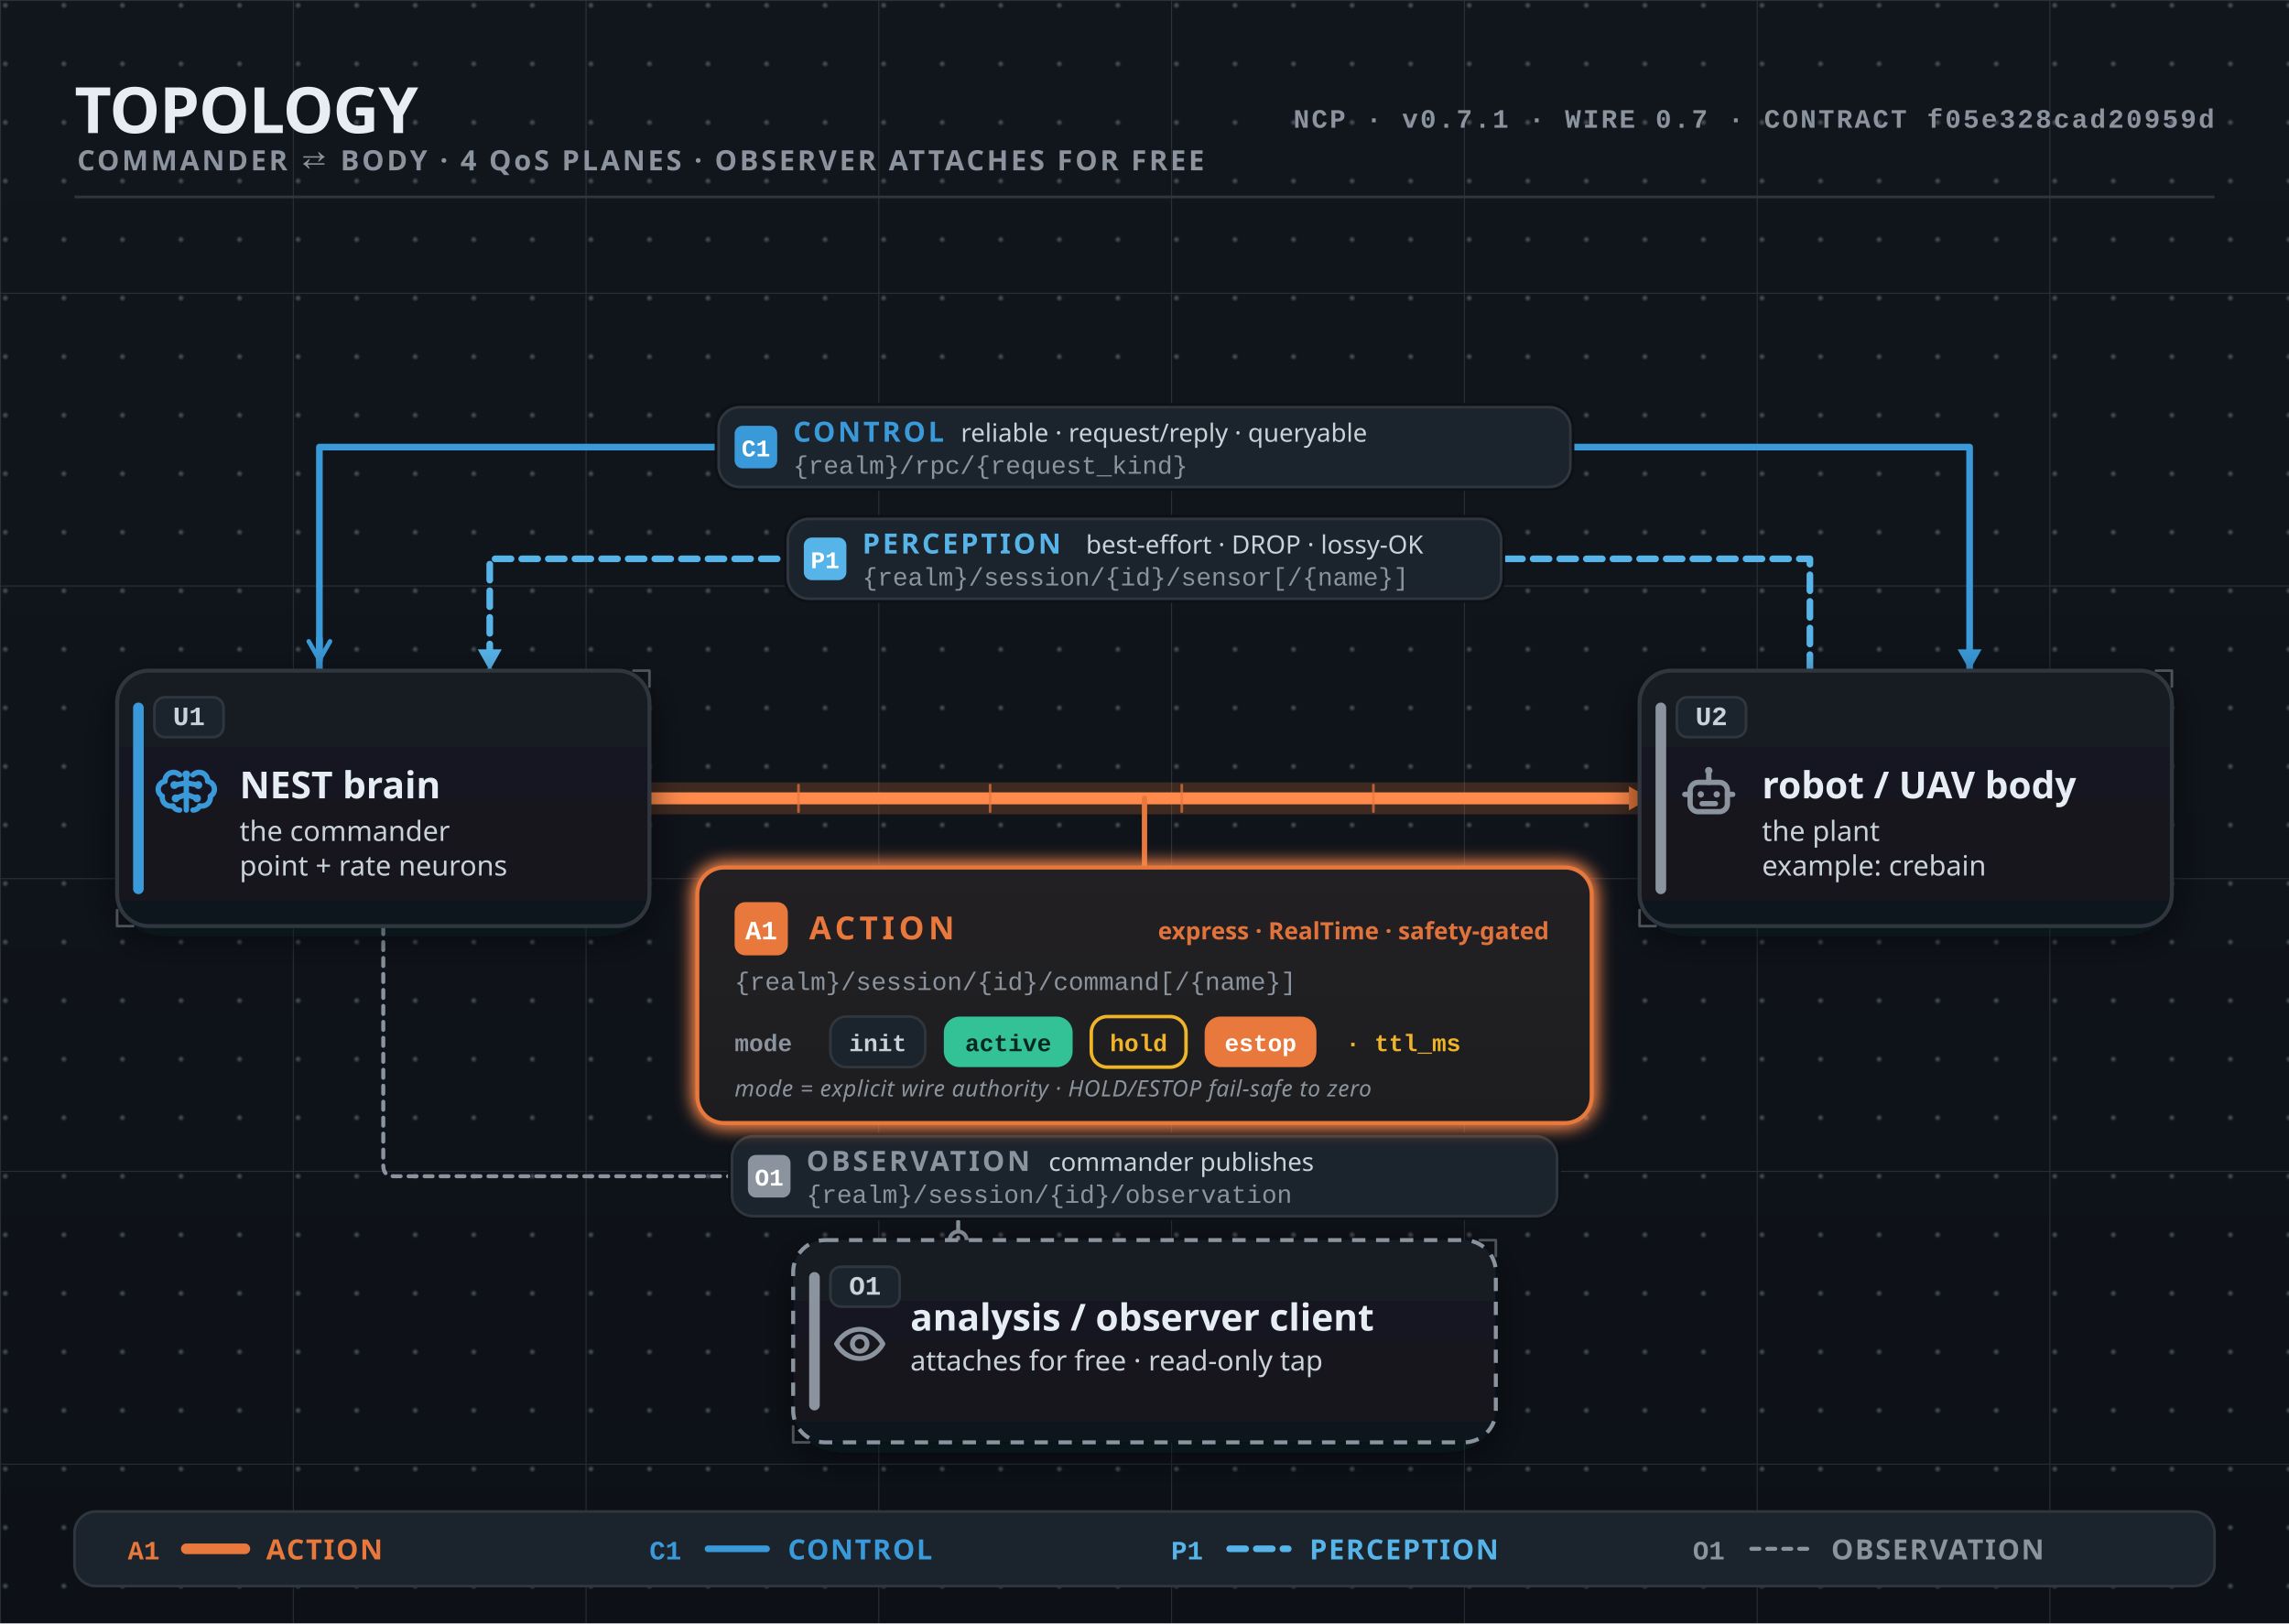
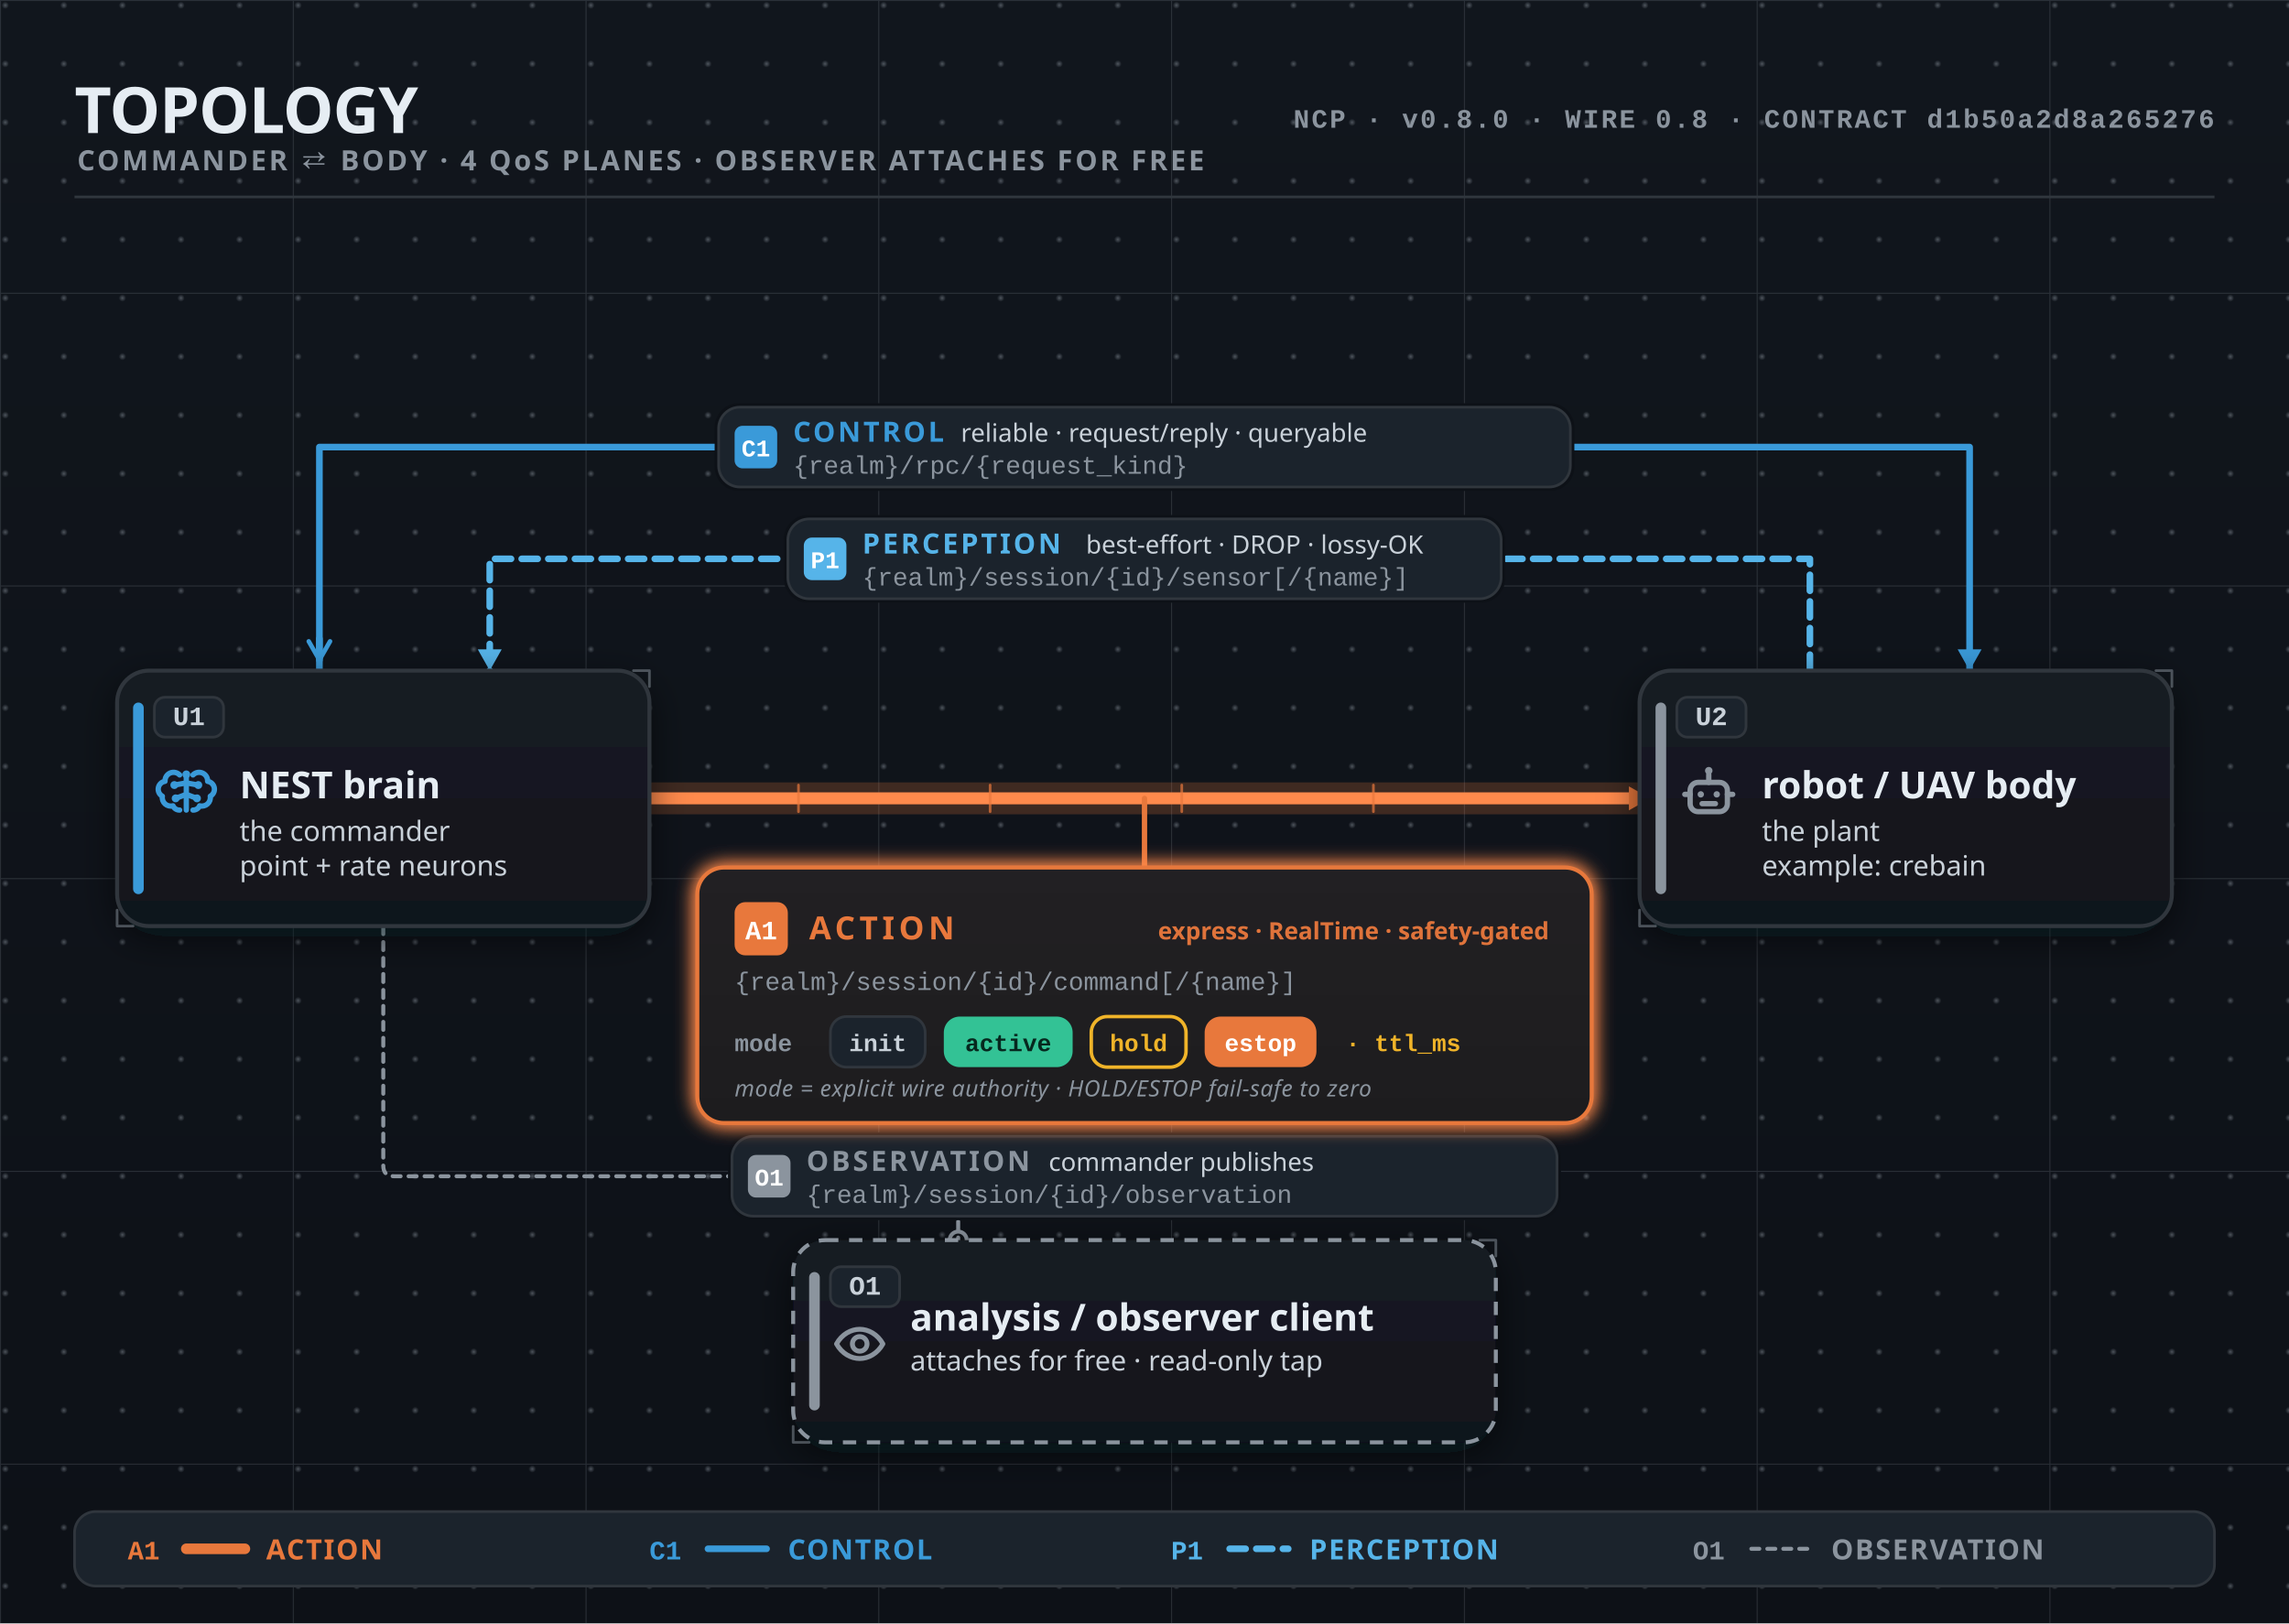
<svg xmlns="http://www.w3.org/2000/svg" width="860" height="610" viewBox="0 0 860 610" font-family="-apple-system, BlinkMacSystemFont, 'Segoe UI', 'Noto Sans', Helvetica, Arial, sans-serif" role="img">
  <defs>
    <linearGradient id="pageBg" x1="0" y1="0" x2="0" y2="1">
      <stop offset="0" stop-color="#11161d" />
      <stop offset="1" stop-color="#0d1117" />
    </linearGradient>
    <linearGradient id="surface" x1="0" y1="0" x2="0" y2="1">
      <stop offset="0" stop-color="#161b22" />
      <stop offset="1" stop-color="#11161d" />
    </linearGradient>
    <linearGradient id="busAction" x1="0" y1="0" x2="1" y2="0">
      <stop offset="0" stop-color="#e8783c" stop-opacity="0.85" />
      <stop offset="0.5" stop-color="#ff8a4c" stop-opacity="1" />
      <stop offset="1" stop-color="#e8783c" stop-opacity="0.85" />
    </linearGradient>
    <linearGradient id="contractHero" x1="0" y1="0" x2="1" y2="1">
      <stop offset="0" stop-color="#a78bfa" />
      <stop offset="1" stop-color="#7c3aed" />
    </linearGradient>
    <radialGradient id="gridDot" cx="0.5" cy="0.5" r="0.5">
      <stop offset="0" stop-color="#8b949e" stop-opacity="0.5" />
      <stop offset="1" stop-color="#8b949e" stop-opacity="0" />
    </radialGradient>
    <pattern id="grid" width="22" height="22" patternUnits="userSpaceOnUse">
      <circle cx="2" cy="2" r="1.4" fill="url(#gridDot)" />
    </pattern>
    <pattern id="gridMajor" width="110" height="110" patternUnits="userSpaceOnUse">
      <path d="M110 0H0V110" fill="none" stroke="#8b949e" stroke-width="0.75" stroke-opacity="0.22" />
    </pattern>
    <filter id="soft" x="-40%" y="-40%" width="180%" height="180%" color-interpolation-filters="sRGB">
      <feDropShadow dx="0" dy="4" stdDeviation="7" flood-color="#05070b" flood-opacity="0.6" />
    </filter>
    <filter id="halo" x="-60%" y="-60%" width="220%" height="220%" color-interpolation-filters="sRGB">
      <feGaussianBlur stdDeviation="3" />
    </filter>
    <filter id="glow" x="-90%" y="-90%" width="280%" height="280%" color-interpolation-filters="sRGB">
      <feGaussianBlur in="SourceGraphic" stdDeviation="3.4" result="b" />
      <feFlood flood-color="#ff8a4c" flood-opacity="0.9" />
      <feComposite in2="b" operator="in" result="g" />
      <feMerge>
        <feMergeNode in="g" />
        <feMergeNode in="g" />
        <feMergeNode in="SourceGraphic" />
      </feMerge>
    </filter>
    <marker id="arrowAction" markerUnits="userSpaceOnUse" markerWidth="12" markerHeight="12" refX="9" refY="5.5" orient="auto">
      <path d="M1,1 L9,5.5 L1,10 Z" fill="#e8783c" />
    </marker>
    <marker id="arrowControl" markerUnits="userSpaceOnUse" markerWidth="12" markerHeight="12" refX="9" refY="5.5" orient="auto">
      <path d="M1,1 L9,5.5 L1,10 Z" fill="#3a9ad9" />
    </marker>
    <marker id="replyControl" markerUnits="userSpaceOnUse" markerWidth="12" markerHeight="12" refX="9" refY="5.5" orient="auto">
      <path d="M2,1.5 L9,5.5 L2,9.5" fill="none" stroke="#3a9ad9" stroke-width="1.7" stroke-linecap="round" stroke-linejoin="round" />
    </marker>
    <marker id="arrowPercep" markerUnits="userSpaceOnUse" markerWidth="12" markerHeight="12" refX="9" refY="5.5" orient="auto">
      <path d="M1,1 L9,5.5 L1,10 Z" fill="#56b4e9" />
    </marker>
    <marker id="tapObserve" markerUnits="userSpaceOnUse" markerWidth="10" markerHeight="10" refX="5" refY="5" orient="auto">
      <circle cx="5" cy="5" r="3.2" fill="none" stroke="#8b949e" stroke-width="1.5" />
    </marker>
    <marker id="arrowContract" markerUnits="userSpaceOnUse" markerWidth="12" markerHeight="12" refX="9" refY="5.5" orient="auto">
      <path d="M1,1 L9,5.5 L1,10 Z" fill="#a78bfa" />
    </marker>
    <marker id="submoduleArrow" markerUnits="userSpaceOnUse" markerWidth="12" markerHeight="12" refX="9" refY="5.5" orient="auto">
      <path d="M2,1.5 L9,5.5 L2,9.5" fill="none" stroke="#8b949e" stroke-width="1.7" stroke-linecap="round" stroke-linejoin="round" />
    </marker>
    <marker id="arrowActive" markerUnits="userSpaceOnUse" markerWidth="12" markerHeight="12" refX="9" refY="5.5" orient="auto">
      <path d="M1,1 L9,5.5 L1,10 Z" fill="#33c295" />
    </marker>
    <marker id="arrowEstop" markerUnits="userSpaceOnUse" markerWidth="12" markerHeight="12" refX="9" refY="5.5" orient="auto">
      <path d="M1,1 L9,5.5 L1,10 Z" fill="#e8783c" stroke="#ffd9c2" stroke-width="0.6" />
    </marker>
    <marker id="arrowHold" markerUnits="userSpaceOnUse" markerWidth="12" markerHeight="12" refX="9" refY="5.5" orient="auto">
      <path d="M1,1 L9,5.5 L1,10 Z" fill="#f0b429" />
    </marker>
    <marker id="arrowMut" markerUnits="userSpaceOnUse" markerWidth="12" markerHeight="12" refX="9" refY="5.5" orient="auto">
      <path d="M1,1 L9,5.5 L1,10 Z" fill="#8b949e" />
    </marker>
    <marker id="arrowConfig" markerUnits="userSpaceOnUse" markerWidth="12" markerHeight="12" refX="9" refY="5.5" orient="auto">
      <path d="M1,1 L9,5.5 L1,10 Z" fill="#e08cbf" />
    </marker>
    <filter id="glowContract" x="-90%" y="-90%" width="280%" height="280%" color-interpolation-filters="sRGB">
      <feGaussianBlur in="SourceGraphic" stdDeviation="3.4" result="b" />
      <feFlood flood-color="#a78bfa" flood-opacity="0.9" />
      <feComposite in2="b" operator="in" result="g" />
      <feMerge>
        <feMergeNode in="g" />
        <feMergeNode in="g" />
        <feMergeNode in="SourceGraphic" />
      </feMerge>
    </filter>
    <filter id="glowActive" x="-90%" y="-90%" width="280%" height="280%" color-interpolation-filters="sRGB">
      <feGaussianBlur in="SourceGraphic" stdDeviation="3.4" result="b" />
      <feFlood flood-color="#33c295" flood-opacity="0.9" />
      <feComposite in2="b" operator="in" result="g" />
      <feMerge>
        <feMergeNode in="g" />
        <feMergeNode in="g" />
        <feMergeNode in="SourceGraphic" />
      </feMerge>
    </filter>
  </defs>
  <rect x="0" y="0" width="860" height="610" rx="0" fill="url(#pageBg)" />
  <rect x="0" y="0" width="860" height="610" rx="0" fill="url(#gridMajor)" />
  <rect x="0" y="0" width="860" height="610" rx="0" fill="url(#grid)" />
  <text x="28" y="50" font-family="-apple-system, BlinkMacSystemFont, 'Segoe UI', 'Noto Sans', Helvetica, Arial, sans-serif" font-size="24" font-weight="800" font-style="normal" fill="#e6edf3" text-anchor="start" letter-spacing="-0.3" text-rendering="geometricPrecision">TOPOLOGY</text>
  <text x="29" y="64" font-family="-apple-system, BlinkMacSystemFont, 'Segoe UI', 'Noto Sans', Helvetica, Arial, sans-serif" font-size="10.5" font-weight="600" font-style="normal" fill="#8b949e" text-anchor="start" letter-spacing="1.0" text-rendering="geometricPrecision">COMMANDER ⇄ BODY  ·  4 QoS PLANES  ·  OBSERVER ATTACHES FOR FREE</text>
  <line x1="28" y1="74" x2="832" y2="74" stroke="#30363d" stroke-width="1" stroke-linecap="butt" />
-   <text x="832" y="48" font-family="ui-monospace, SFMono-Regular, 'SF Mono', Menlo, Consolas, 'Liberation Mono', monospace" font-size="10" font-weight="600" font-style="normal" fill="#8b949e" text-anchor="end" letter-spacing="0.8" text-rendering="geometricPrecision">NCP · v0.7.1 · WIRE 0.7 · CONTRACT f05e328cad20959d</text>
+   <text x="832" y="48" font-family="ui-monospace, SFMono-Regular, 'SF Mono', Menlo, Consolas, 'Liberation Mono', monospace" font-size="10" font-weight="600" font-style="normal" fill="#8b949e" text-anchor="end" letter-spacing="0.8" text-rendering="geometricPrecision">NCP · v0.8.0 · WIRE 0.8 · CONTRACT d1b50a2d8a265276</text>
  <path d="M144,348 L144,438 Q144,442 148,442 L356,442 Q360,442 360,446 L360,466" fill="none" stroke="#8b949e" stroke-width="1.5" stroke-linecap="round" stroke-linejoin="round" stroke-dasharray="3 3" marker-end="url(#tapObserve)" />
  <path d="M680,252 L680,210 L184,210 L184,252" fill="none" stroke="#56b4e9" stroke-width="2.5" stroke-linecap="round" stroke-linejoin="round" stroke-dasharray="6 4" marker-end="url(#arrowPercep)" />
  <path d="M120,252 L120,168 L740,168 L740,252" fill="none" stroke="#3a9ad9" stroke-width="2.5" stroke-linecap="round" stroke-linejoin="round" marker-end="url(#arrowControl)" />
  <path d="M120,240 L120,248" fill="none" stroke="#3a9ad9" stroke-width="2.5" stroke-linecap="round" stroke-linejoin="round" marker-end="url(#replyControl)" />
  <line x1="244" y1="300" x2="620" y2="300" stroke="#e8783c" stroke-width="12" stroke-linecap="round" stroke-opacity="0.22" />
  <line x1="244" y1="300" x2="620" y2="300" stroke="#ff8a4c" stroke-width="4.5" stroke-linecap="round" marker-end="url(#arrowAction)" />
  <line x1="300" y1="295" x2="300" y2="305" stroke="#e8783c" stroke-width="1" stroke-linecap="round" stroke-opacity="0.7" />
  <line x1="372" y1="295" x2="372" y2="305" stroke="#e8783c" stroke-width="1" stroke-linecap="round" stroke-opacity="0.7" />
  <line x1="444" y1="295" x2="444" y2="305" stroke="#e8783c" stroke-width="1" stroke-linecap="round" stroke-opacity="0.7" />
  <line x1="516" y1="295" x2="516" y2="305" stroke="#e8783c" stroke-width="1" stroke-linecap="round" stroke-opacity="0.7" />
  <rect x="44" y="252" width="200" height="96" rx="12" fill="url(#surface)" filter="url(#soft)" />
  <rect x="44" y="252" width="200" height="96" rx="12" fill="none" stroke="#30363d" stroke-width="1.5" />
  <rect x="50" y="264" width="4" height="72" rx="2" fill="#3a9ad9" />
  <path d="M238,252 L244,252 L244,258" fill="none" stroke="#8b949e" stroke-width="1" stroke-linecap="round" stroke-linejoin="round" stroke-opacity="0.5" />
  <path d="M44,342 L44,348 L50,348" fill="none" stroke="#8b949e" stroke-width="1" stroke-linecap="round" stroke-linejoin="round" stroke-opacity="0.5" />
  <rect x="58" y="262" width="26" height="15" rx="4" fill="#1b232c" stroke="#30363d" stroke-width="1" />
  <text x="71" y="272.5" font-family="ui-monospace, SFMono-Regular, 'SF Mono', Menlo, Consolas, 'Liberation Mono', monospace" font-size="10" font-weight="700" font-style="normal" fill="#c9d1d9" text-anchor="middle" text-rendering="geometricPrecision">U1</text>
  <g transform="translate(58,286) scale(1)" fill="none" stroke="#3a9ad9" stroke-width="2" stroke-linecap="round" stroke-linejoin="round">
    <path d="M9.5 5.2A3.2 3.2 0 0 0 4 7.6a3 3 0 0 0-1 5.6a3.2 3.2 0 0 0 4 3.6a2.6 2.6 0 0 0 2.5 1.6" />
    <path d="M14.5 5.2A3.2 3.2 0 0 1 20 7.6a3 3 0 0 1 1 5.6a3.2 3.2 0 0 1-4 3.6a2.6 2.6 0 0 1-2.5 1.6" />
    <path d="M12 5v13.4" />
    <circle cx="12" cy="5" r="0.5" fill="#3a9ad9" stroke="#3a9ad9" />
    <circle cx="7.5" cy="9" r="0.5" fill="#3a9ad9" stroke="#3a9ad9" />
    <circle cx="16.5" cy="9" r="0.5" fill="#3a9ad9" stroke="#3a9ad9" />
    <circle cx="8" cy="14" r="0.5" fill="#3a9ad9" stroke="#3a9ad9" />
    <circle cx="16" cy="14" r="0.5" fill="#3a9ad9" stroke="#3a9ad9" />
    <path d="M12 8.2 7.5 9M12 8.2 16.5 9M12 12.5 8 14M12 12.5 16 14" />
  </g>
  <text x="90" y="300" font-family="-apple-system, BlinkMacSystemFont, 'Segoe UI', 'Noto Sans', Helvetica, Arial, sans-serif" font-size="14" font-weight="700" font-style="normal" fill="#e6edf3" text-anchor="start" text-rendering="geometricPrecision">NEST brain</text>
  <text x="90" y="316" font-family="-apple-system, BlinkMacSystemFont, 'Segoe UI', 'Noto Sans', Helvetica, Arial, sans-serif" font-size="10.5" font-weight="500" font-style="normal" fill="#c9d1d9" text-anchor="start" text-rendering="geometricPrecision">the commander</text>
  <text x="90" y="329" font-family="-apple-system, BlinkMacSystemFont, 'Segoe UI', 'Noto Sans', Helvetica, Arial, sans-serif" font-size="10.5" font-weight="500" font-style="normal" fill="#c9d1d9" text-anchor="start" text-rendering="geometricPrecision">point + rate neurons</text>
  <rect x="616" y="252" width="200" height="96" rx="12" fill="url(#surface)" filter="url(#soft)" />
  <rect x="616" y="252" width="200" height="96" rx="12" fill="none" stroke="#30363d" stroke-width="1.5" />
  <rect x="622" y="264" width="4" height="72" rx="2" fill="#8b949e" />
  <path d="M810,252 L816,252 L816,258" fill="none" stroke="#8b949e" stroke-width="1" stroke-linecap="round" stroke-linejoin="round" stroke-opacity="0.5" />
  <path d="M616,342 L616,348 L622,348" fill="none" stroke="#8b949e" stroke-width="1" stroke-linecap="round" stroke-linejoin="round" stroke-opacity="0.5" />
  <rect x="630" y="262" width="26" height="15" rx="4" fill="#1b232c" stroke="#30363d" stroke-width="1" />
  <text x="643" y="272.5" font-family="ui-monospace, SFMono-Regular, 'SF Mono', Menlo, Consolas, 'Liberation Mono', monospace" font-size="10" font-weight="700" font-style="normal" fill="#c9d1d9" text-anchor="middle" text-rendering="geometricPrecision">U2</text>
  <g transform="translate(630,286) scale(1)" fill="none" stroke="#8b949e" stroke-width="2" stroke-linecap="round" stroke-linejoin="round">
    <rect x="5" y="8" width="14" height="11" rx="3" />
    <path d="M12 8V5" />
    <circle cx="12" cy="3.6" r="1.4" fill="#8b949e" stroke="none" />
    <circle cx="9" cy="12.5" r="1.2" fill="#8b949e" stroke="none" />
    <circle cx="15" cy="12.5" r="1.2" fill="#8b949e" stroke="none" />
    <path d="M9.5 16h5" />
    <path d="M5 12.5H3M19 12.5h2" />
  </g>
  <text x="662" y="300" font-family="-apple-system, BlinkMacSystemFont, 'Segoe UI', 'Noto Sans', Helvetica, Arial, sans-serif" font-size="14" font-weight="700" font-style="normal" fill="#e6edf3" text-anchor="start" text-rendering="geometricPrecision">robot / UAV body</text>
  <text x="662" y="316" font-family="-apple-system, BlinkMacSystemFont, 'Segoe UI', 'Noto Sans', Helvetica, Arial, sans-serif" font-size="10.5" font-weight="500" font-style="normal" fill="#c9d1d9" text-anchor="start" text-rendering="geometricPrecision">the plant</text>
  <text x="662" y="329" font-family="-apple-system, BlinkMacSystemFont, 'Segoe UI', 'Noto Sans', Helvetica, Arial, sans-serif" font-size="10.5" font-weight="500" font-style="normal" fill="#c9d1d9" text-anchor="start" text-rendering="geometricPrecision">example: crebain</text>
  <rect x="298" y="466" width="264" height="76" rx="12" fill="url(#surface)" filter="url(#soft)" />
  <rect x="298" y="466" width="264" height="76" rx="12" fill="none" stroke="#8b949e" stroke-width="1.5" stroke-dasharray="5 4" fill-opacity="0.7" />
  <rect x="304" y="478" width="4" height="52" rx="2" fill="#8b949e" />
  <path d="M556,466 L562,466 L562,472" fill="none" stroke="#8b949e" stroke-width="1" stroke-linecap="round" stroke-linejoin="round" stroke-opacity="0.5" />
  <path d="M298,536 L298,542 L304,542" fill="none" stroke="#8b949e" stroke-width="1" stroke-linecap="round" stroke-linejoin="round" stroke-opacity="0.5" />
  <rect x="312" y="476" width="26" height="15" rx="4" fill="#1b232c" stroke="#30363d" stroke-width="1" />
  <text x="325" y="486.5" font-family="ui-monospace, SFMono-Regular, 'SF Mono', Menlo, Consolas, 'Liberation Mono', monospace" font-size="10" font-weight="700" font-style="normal" fill="#c9d1d9" text-anchor="middle" text-rendering="geometricPrecision">O1</text>
  <g transform="translate(312,494) scale(0.9167)" fill="none" stroke="#8b949e" stroke-width="2" stroke-linecap="round" stroke-linejoin="round">
    <path d="M2.5 12c2.2-4 6-6 9.5-6s7.3 2 9.5 6c-2.2 4-6 6-9.5 6s-7.3-2-9.5-6Z" />
    <circle cx="12" cy="12" r="3" />
  </g>
  <text x="342" y="500" font-family="-apple-system, BlinkMacSystemFont, 'Segoe UI', 'Noto Sans', Helvetica, Arial, sans-serif" font-size="14" font-weight="700" font-style="normal" fill="#e6edf3" text-anchor="start" text-rendering="geometricPrecision">analysis / observer client</text>
  <text x="342" y="515" font-family="-apple-system, BlinkMacSystemFont, 'Segoe UI', 'Noto Sans', Helvetica, Arial, sans-serif" font-size="10.5" font-weight="500" font-style="normal" fill="#c9d1d9" text-anchor="start" text-rendering="geometricPrecision">attaches for free · read-only tap</text>
  <rect x="268.5" y="151.5" width="323" height="33" rx="9" fill="#0d1117" />
  <rect x="270.0" y="153.0" width="320" height="30" rx="8" fill="#1b232c" stroke="#30363d" stroke-width="1" />
  <rect x="276.0" y="160.0" width="16" height="16" rx="3" fill="#3a9ad9" />
  <text x="284.0" y="171.5" font-family="ui-monospace, SFMono-Regular, 'SF Mono', Menlo, Consolas, 'Liberation Mono', monospace" font-size="9" font-weight="700" font-style="normal" fill="#fff" text-anchor="middle" text-rendering="geometricPrecision">C1</text>
  <text x="298.0" y="166.0" font-family="-apple-system, BlinkMacSystemFont, 'Segoe UI', 'Noto Sans', Helvetica, Arial, sans-serif" font-size="10.5" font-weight="700" font-style="normal" fill="#3a9ad9" text-anchor="start" letter-spacing="1.0" text-rendering="geometricPrecision">CONTROL</text>
  <text x="298.0" y="178.0" font-family="ui-monospace, SFMono-Regular, 'SF Mono', Menlo, Consolas, 'Liberation Mono', monospace" font-size="9.5" font-weight="500" font-style="normal" fill="#8b949e" text-anchor="start" text-rendering="geometricPrecision">{realm}/rpc/{request_kind}</text>
  <text x="361.0" y="166.0" font-family="-apple-system, BlinkMacSystemFont, 'Segoe UI', 'Noto Sans', Helvetica, Arial, sans-serif" font-size="9.5" font-weight="500" font-style="normal" fill="#c9d1d9" text-anchor="start" text-rendering="geometricPrecision">reliable · request/reply · queryable</text>
  <rect x="294.5" y="193.5" width="271" height="33" rx="9" fill="#0d1117" />
  <rect x="296.0" y="195.0" width="268" height="30" rx="8" fill="#1b232c" stroke="#30363d" stroke-width="1" />
  <rect x="302.0" y="202.0" width="16" height="16" rx="3" fill="#56b4e9" />
  <text x="310.0" y="213.5" font-family="ui-monospace, SFMono-Regular, 'SF Mono', Menlo, Consolas, 'Liberation Mono', monospace" font-size="9" font-weight="700" font-style="normal" fill="#fff" text-anchor="middle" text-rendering="geometricPrecision">P1</text>
  <text x="324.0" y="208.0" font-family="-apple-system, BlinkMacSystemFont, 'Segoe UI', 'Noto Sans', Helvetica, Arial, sans-serif" font-size="10.5" font-weight="700" font-style="normal" fill="#56b4e9" text-anchor="start" letter-spacing="1.0" text-rendering="geometricPrecision">PERCEPTION</text>
  <text x="324.0" y="220.0" font-family="ui-monospace, SFMono-Regular, 'SF Mono', Menlo, Consolas, 'Liberation Mono', monospace" font-size="9.5" font-weight="500" font-style="normal" fill="#8b949e" text-anchor="start" text-rendering="geometricPrecision">{realm}/session/{id}/sensor[/{name}]</text>
  <text x="408.0" y="208.0" font-family="-apple-system, BlinkMacSystemFont, 'Segoe UI', 'Noto Sans', Helvetica, Arial, sans-serif" font-size="9.5" font-weight="500" font-style="normal" fill="#c9d1d9" text-anchor="start" text-rendering="geometricPrecision">best-effort · DROP · lossy-OK</text>
  <rect x="273.5" y="425.5" width="313" height="33" rx="9" fill="#0d1117" />
  <rect x="275.0" y="427.0" width="310" height="30" rx="8" fill="#1b232c" stroke="#30363d" stroke-width="1" />
  <rect x="281.0" y="434.0" width="16" height="16" rx="3" fill="#8b949e" />
  <text x="289.0" y="445.5" font-family="ui-monospace, SFMono-Regular, 'SF Mono', Menlo, Consolas, 'Liberation Mono', monospace" font-size="9" font-weight="700" font-style="normal" fill="#fff" text-anchor="middle" text-rendering="geometricPrecision">O1</text>
  <text x="303.0" y="440.0" font-family="-apple-system, BlinkMacSystemFont, 'Segoe UI', 'Noto Sans', Helvetica, Arial, sans-serif" font-size="10.5" font-weight="700" font-style="normal" fill="#8b949e" text-anchor="start" letter-spacing="1.0" text-rendering="geometricPrecision">OBSERVATION</text>
  <text x="303.0" y="452.0" font-family="ui-monospace, SFMono-Regular, 'SF Mono', Menlo, Consolas, 'Liberation Mono', monospace" font-size="9.5" font-weight="500" font-style="normal" fill="#8b949e" text-anchor="start" text-rendering="geometricPrecision">{realm}/session/{id}/observation</text>
  <text x="394.0" y="440.0" font-family="-apple-system, BlinkMacSystemFont, 'Segoe UI', 'Noto Sans', Helvetica, Arial, sans-serif" font-size="9.5" font-weight="500" font-style="normal" fill="#c9d1d9" text-anchor="start" text-rendering="geometricPrecision">commander publishes</text>
  <line x1="430" y1="300" x2="430" y2="326" stroke="#e8783c" stroke-width="2" stroke-linecap="round" />
  <rect x="262" y="326" width="336" height="96" rx="10" fill="url(#surface)" stroke="#e8783c" stroke-width="1.5" filter="url(#glow)" />
  <rect x="262" y="326" width="336" height="96" rx="10" fill="#e8783c" fill-opacity="0.06" />
  <rect x="276" y="339" width="20" height="20" rx="4" fill="#e8783c" />
  <text x="286" y="353" font-family="ui-monospace, SFMono-Regular, 'SF Mono', Menlo, Consolas, 'Liberation Mono', monospace" font-size="10" font-weight="700" font-style="normal" fill="#ffffff" text-anchor="middle" text-rendering="geometricPrecision">A1</text>
  <text x="304" y="353" font-family="-apple-system, BlinkMacSystemFont, 'Segoe UI', 'Noto Sans', Helvetica, Arial, sans-serif" font-size="12" font-weight="700" font-style="normal" fill="#e8783c" text-anchor="start" letter-spacing="1.6" text-rendering="geometricPrecision">ACTION</text>
  <text x="582" y="353" font-family="-apple-system, BlinkMacSystemFont, 'Segoe UI', 'Noto Sans', Helvetica, Arial, sans-serif" font-size="9" font-weight="600" font-style="normal" fill="#e8783c" fill-opacity="0.95" text-anchor="end" text-rendering="geometricPrecision">express · RealTime · safety-gated</text>
  <text x="276" y="372" font-family="ui-monospace, SFMono-Regular, 'SF Mono', Menlo, Consolas, 'Liberation Mono', monospace" font-size="9.5" font-weight="500" font-style="normal" fill="#8b949e" text-anchor="start" text-rendering="geometricPrecision">{realm}/session/{id}/command[/{name}]</text>
  <text x="276" y="395" font-family="ui-monospace, SFMono-Regular, 'SF Mono', Menlo, Consolas, 'Liberation Mono', monospace" font-size="9" font-weight="600" font-style="normal" fill="#8b949e" text-anchor="start" text-rendering="geometricPrecision">mode</text>
  <rect x="312" y="382" width="35.6" height="19" rx="6" fill="#1b232c" stroke="#30363d" stroke-width="1" />
  <text x="329.8" y="395" font-family="ui-monospace, SFMono-Regular, 'SF Mono', Menlo, Consolas, 'Liberation Mono', monospace" font-size="9" font-weight="700" font-style="normal" fill="#c9d1d9" text-anchor="middle" text-rendering="geometricPrecision">init</text>
  <rect x="354.6" y="382" width="48.4" height="19" rx="6" fill="#33c295" />
  <text x="378.8" y="395" font-family="ui-monospace, SFMono-Regular, 'SF Mono', Menlo, Consolas, 'Liberation Mono', monospace" font-size="9" font-weight="700" font-style="normal" fill="#06281e" text-anchor="middle" text-rendering="geometricPrecision">active</text>
  <rect x="410.0" y="382" width="35.6" height="19" rx="6" fill="none" stroke="#f0b429" stroke-width="1.3" />
  <text x="427.8" y="395" font-family="ui-monospace, SFMono-Regular, 'SF Mono', Menlo, Consolas, 'Liberation Mono', monospace" font-size="9" font-weight="700" font-style="normal" fill="#f0b429" text-anchor="middle" text-rendering="geometricPrecision">hold</text>
  <rect x="452.6" y="382" width="42.0" height="19" rx="6" fill="#e8783c" />
  <text x="473.6" y="395" font-family="ui-monospace, SFMono-Regular, 'SF Mono', Menlo, Consolas, 'Liberation Mono', monospace" font-size="9" font-weight="700" font-style="normal" fill="#ffffff" text-anchor="middle" text-rendering="geometricPrecision">estop</text>
  <text x="505.6" y="395" font-family="ui-monospace, SFMono-Regular, 'SF Mono', Menlo, Consolas, 'Liberation Mono', monospace" font-size="9" font-weight="600" font-style="normal" fill="#f0b429" text-anchor="start" text-rendering="geometricPrecision">· ttl_ms</text>
  <text x="276" y="412" font-family="-apple-system, BlinkMacSystemFont, 'Segoe UI', 'Noto Sans', Helvetica, Arial, sans-serif" font-size="8.5" font-weight="500" font-style="italic" fill="#8b949e" text-anchor="start" letter-spacing="0.2" text-rendering="geometricPrecision">mode = explicit wire authority · HOLD/ESTOP fail-safe to zero</text>
  <rect x="28" y="568" width="804" height="28" rx="8" fill="#1b232c" stroke="#30363d" stroke-width="1" />
  <text x="48" y="586" font-family="ui-monospace, SFMono-Regular, 'SF Mono', Menlo, Consolas, 'Liberation Mono', monospace" font-size="10" font-weight="700" font-style="normal" fill="#e8783c" text-anchor="start" text-rendering="geometricPrecision">A1</text>
  <line x1="70" y1="582" x2="92" y2="582" stroke="#e8783c" stroke-width="4" stroke-linecap="round" />
  <text x="100" y="586" font-family="-apple-system, BlinkMacSystemFont, 'Segoe UI', 'Noto Sans', Helvetica, Arial, sans-serif" font-size="10.5" font-weight="700" font-style="normal" fill="#e8783c" text-anchor="start" letter-spacing="0.6" text-rendering="geometricPrecision">ACTION</text>
  <text x="244" y="586" font-family="ui-monospace, SFMono-Regular, 'SF Mono', Menlo, Consolas, 'Liberation Mono', monospace" font-size="10" font-weight="700" font-style="normal" fill="#3a9ad9" text-anchor="start" text-rendering="geometricPrecision">C1</text>
  <line x1="266" y1="582" x2="288" y2="582" stroke="#3a9ad9" stroke-width="2.5" stroke-linecap="round" />
  <text x="296" y="586" font-family="-apple-system, BlinkMacSystemFont, 'Segoe UI', 'Noto Sans', Helvetica, Arial, sans-serif" font-size="10.5" font-weight="700" font-style="normal" fill="#3a9ad9" text-anchor="start" letter-spacing="0.6" text-rendering="geometricPrecision">CONTROL</text>
  <text x="440" y="586" font-family="ui-monospace, SFMono-Regular, 'SF Mono', Menlo, Consolas, 'Liberation Mono', monospace" font-size="10" font-weight="700" font-style="normal" fill="#56b4e9" text-anchor="start" text-rendering="geometricPrecision">P1</text>
  <line x1="462" y1="582" x2="484" y2="582" stroke="#56b4e9" stroke-width="2.5" stroke-linecap="round" stroke-dasharray="6 4" />
  <text x="492" y="586" font-family="-apple-system, BlinkMacSystemFont, 'Segoe UI', 'Noto Sans', Helvetica, Arial, sans-serif" font-size="10.5" font-weight="700" font-style="normal" fill="#56b4e9" text-anchor="start" letter-spacing="0.6" text-rendering="geometricPrecision">PERCEPTION</text>
  <text x="636" y="586" font-family="ui-monospace, SFMono-Regular, 'SF Mono', Menlo, Consolas, 'Liberation Mono', monospace" font-size="10" font-weight="700" font-style="normal" fill="#8b949e" text-anchor="start" text-rendering="geometricPrecision">O1</text>
  <line x1="658" y1="582" x2="680" y2="582" stroke="#8b949e" stroke-width="1.5" stroke-linecap="round" stroke-dasharray="3 3" />
  <text x="688" y="586" font-family="-apple-system, BlinkMacSystemFont, 'Segoe UI', 'Noto Sans', Helvetica, Arial, sans-serif" font-size="10.5" font-weight="700" font-style="normal" fill="#8b949e" text-anchor="start" letter-spacing="0.6" text-rendering="geometricPrecision">OBSERVATION</text>
</svg>
